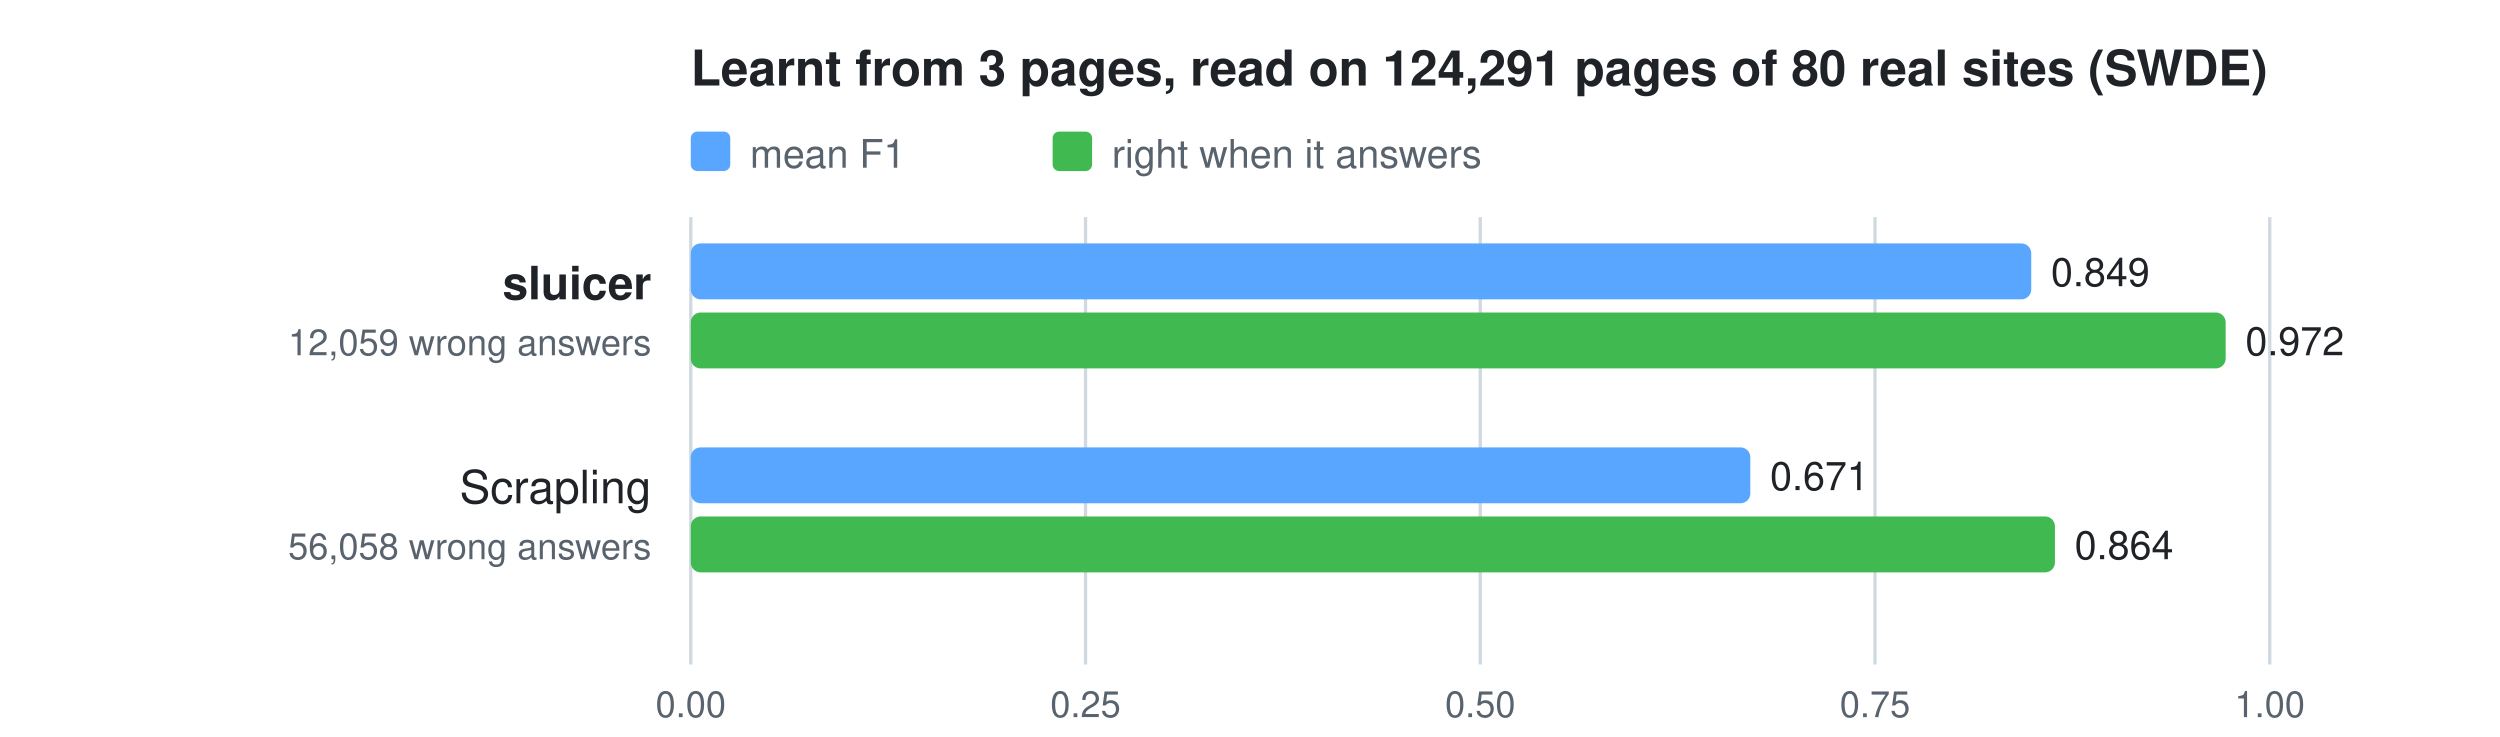
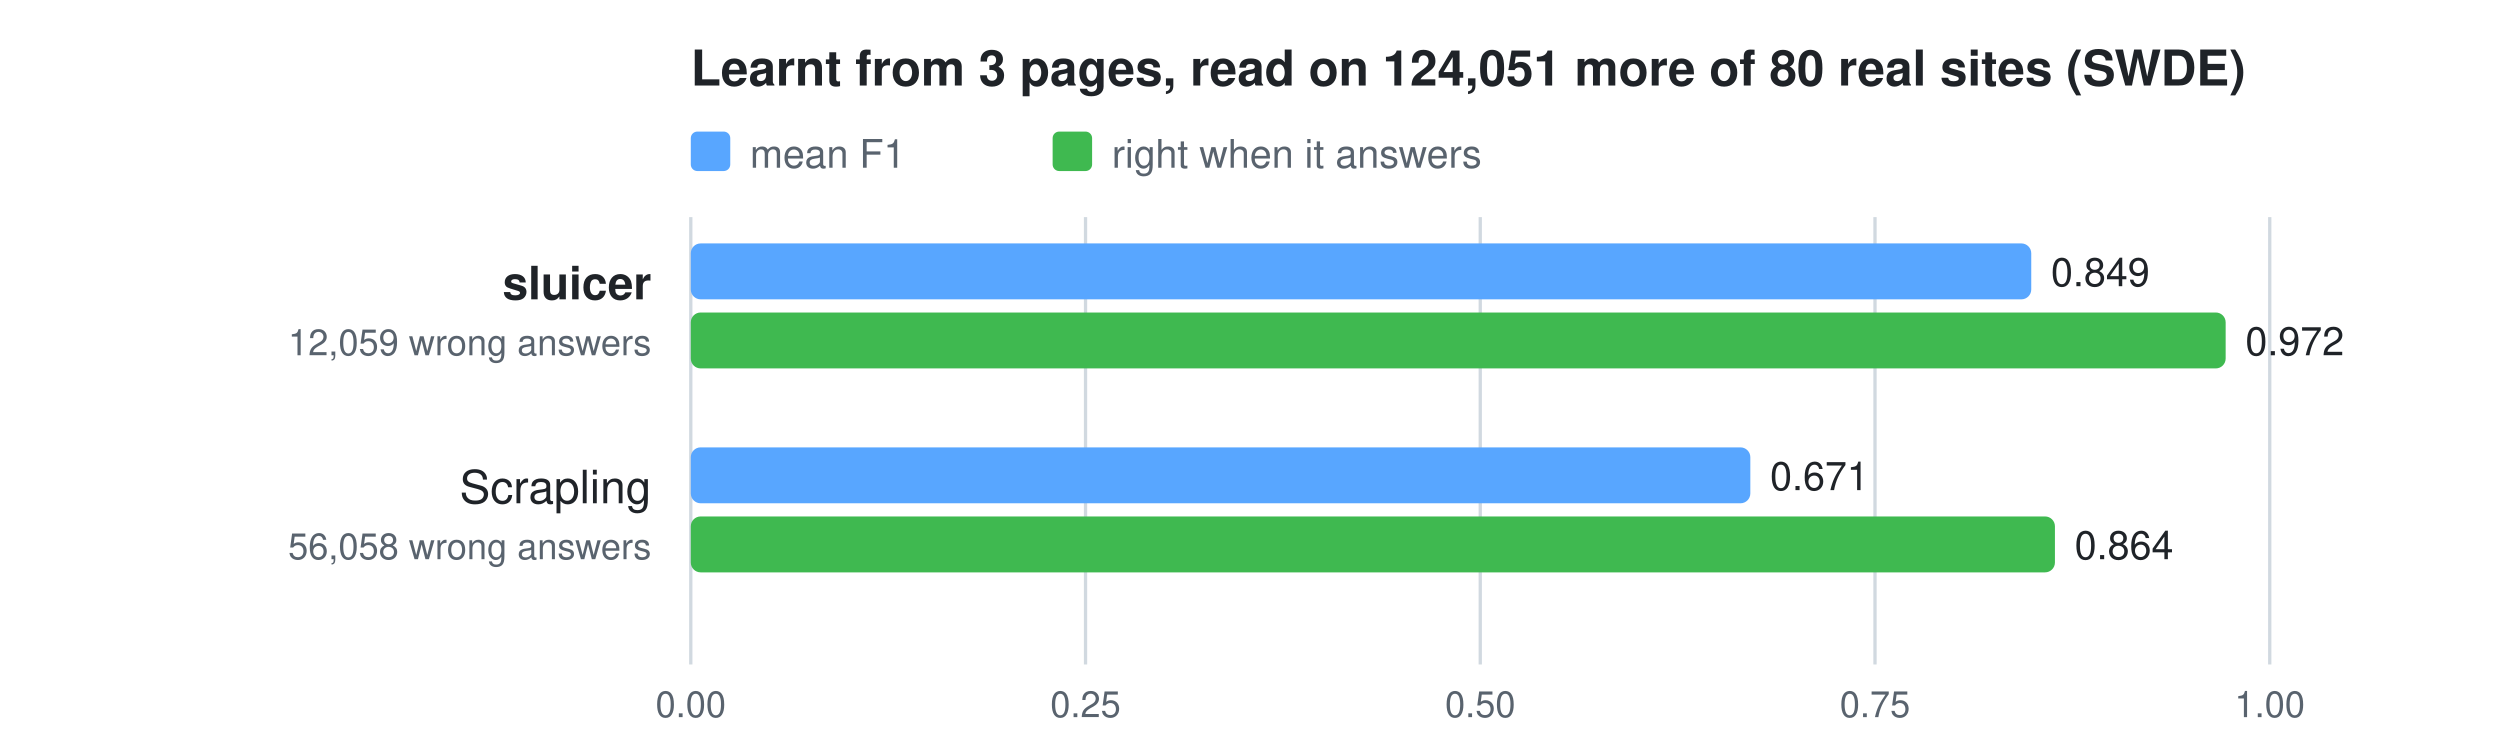
<svg xmlns="http://www.w3.org/2000/svg" width="760" height="224" viewBox="0 0 760 224" font-family="-apple-system, Segoe UI, Helvetica, Arial, sans-serif">
-   <text x="210" y="26" font-size="15" font-weight="600" fill="#1f2328">Learnt from 3 pages, read on 124,291 pages of 80 real sites (SWDE)</text>
+   <text x="210" y="26" font-size="15" font-weight="600" fill="#1f2328">Learnt from 3 pages, read on 124,051 more of 80 real sites (SWDE)</text>
  <rect x="210" y="40" width="12" height="12" rx="2" fill="#58a6ff" />
  <text x="228" y="51" font-size="12" fill="#59636e">mean F1</text>
  <rect x="320" y="40" width="12" height="12" rx="2" fill="#3fb950" />
  <text x="338" y="51" font-size="12" fill="#59636e">right when it answers</text>
  <line x1="210.0" y1="66" x2="210.0" y2="202" stroke="#d1d9e0" stroke-width="1" />
  <text x="210.0" y="218" font-size="11" fill="#59636e" text-anchor="middle">0.00</text>
  <line x1="330.0" y1="66" x2="330.0" y2="202" stroke="#d1d9e0" stroke-width="1" />
  <text x="330.0" y="218" font-size="11" fill="#59636e" text-anchor="middle">0.25</text>
  <line x1="450.0" y1="66" x2="450.0" y2="202" stroke="#d1d9e0" stroke-width="1" />
  <text x="450.0" y="218" font-size="11" fill="#59636e" text-anchor="middle">0.50</text>
  <line x1="570.0" y1="66" x2="570.0" y2="202" stroke="#d1d9e0" stroke-width="1" />
  <text x="570.0" y="218" font-size="11" fill="#59636e" text-anchor="middle">0.75</text>
  <line x1="690.0" y1="66" x2="690.0" y2="202" stroke="#d1d9e0" stroke-width="1" />
  <text x="690.0" y="218" font-size="11" fill="#59636e" text-anchor="middle">1.00</text>
  <text x="198" y="91" font-size="14" font-weight="700" fill="#1f2328" text-anchor="end">sluicer</text>
  <text x="198" y="108" font-size="11" fill="#59636e" text-anchor="end">12,059 wrong answers</text>
  <rect x="210" y="74" width="407.5" height="17" rx="3" fill="#58a6ff" />
  <text x="623.5" y="87" font-size="12" fill="#1f2328">0.849</text>
  <rect x="210" y="95" width="466.6" height="17" rx="3" fill="#3fb950" />
  <text x="682.6" y="108" font-size="12" fill="#1f2328">0.972</text>
  <text x="198" y="153" font-size="14" font-weight="400" fill="#1f2328" text-anchor="end">Scrapling</text>
  <text x="198" y="170" font-size="11" fill="#59636e" text-anchor="end">56,058 wrong answers</text>
  <rect x="210" y="136" width="322.1" height="17" rx="3" fill="#58a6ff" />
  <text x="538.1" y="149" font-size="12" fill="#1f2328">0.671</text>
  <rect x="210" y="157" width="414.7" height="17" rx="3" fill="#3fb950" />
  <text x="630.7" y="170" font-size="12" fill="#1f2328">0.864</text>
</svg>
